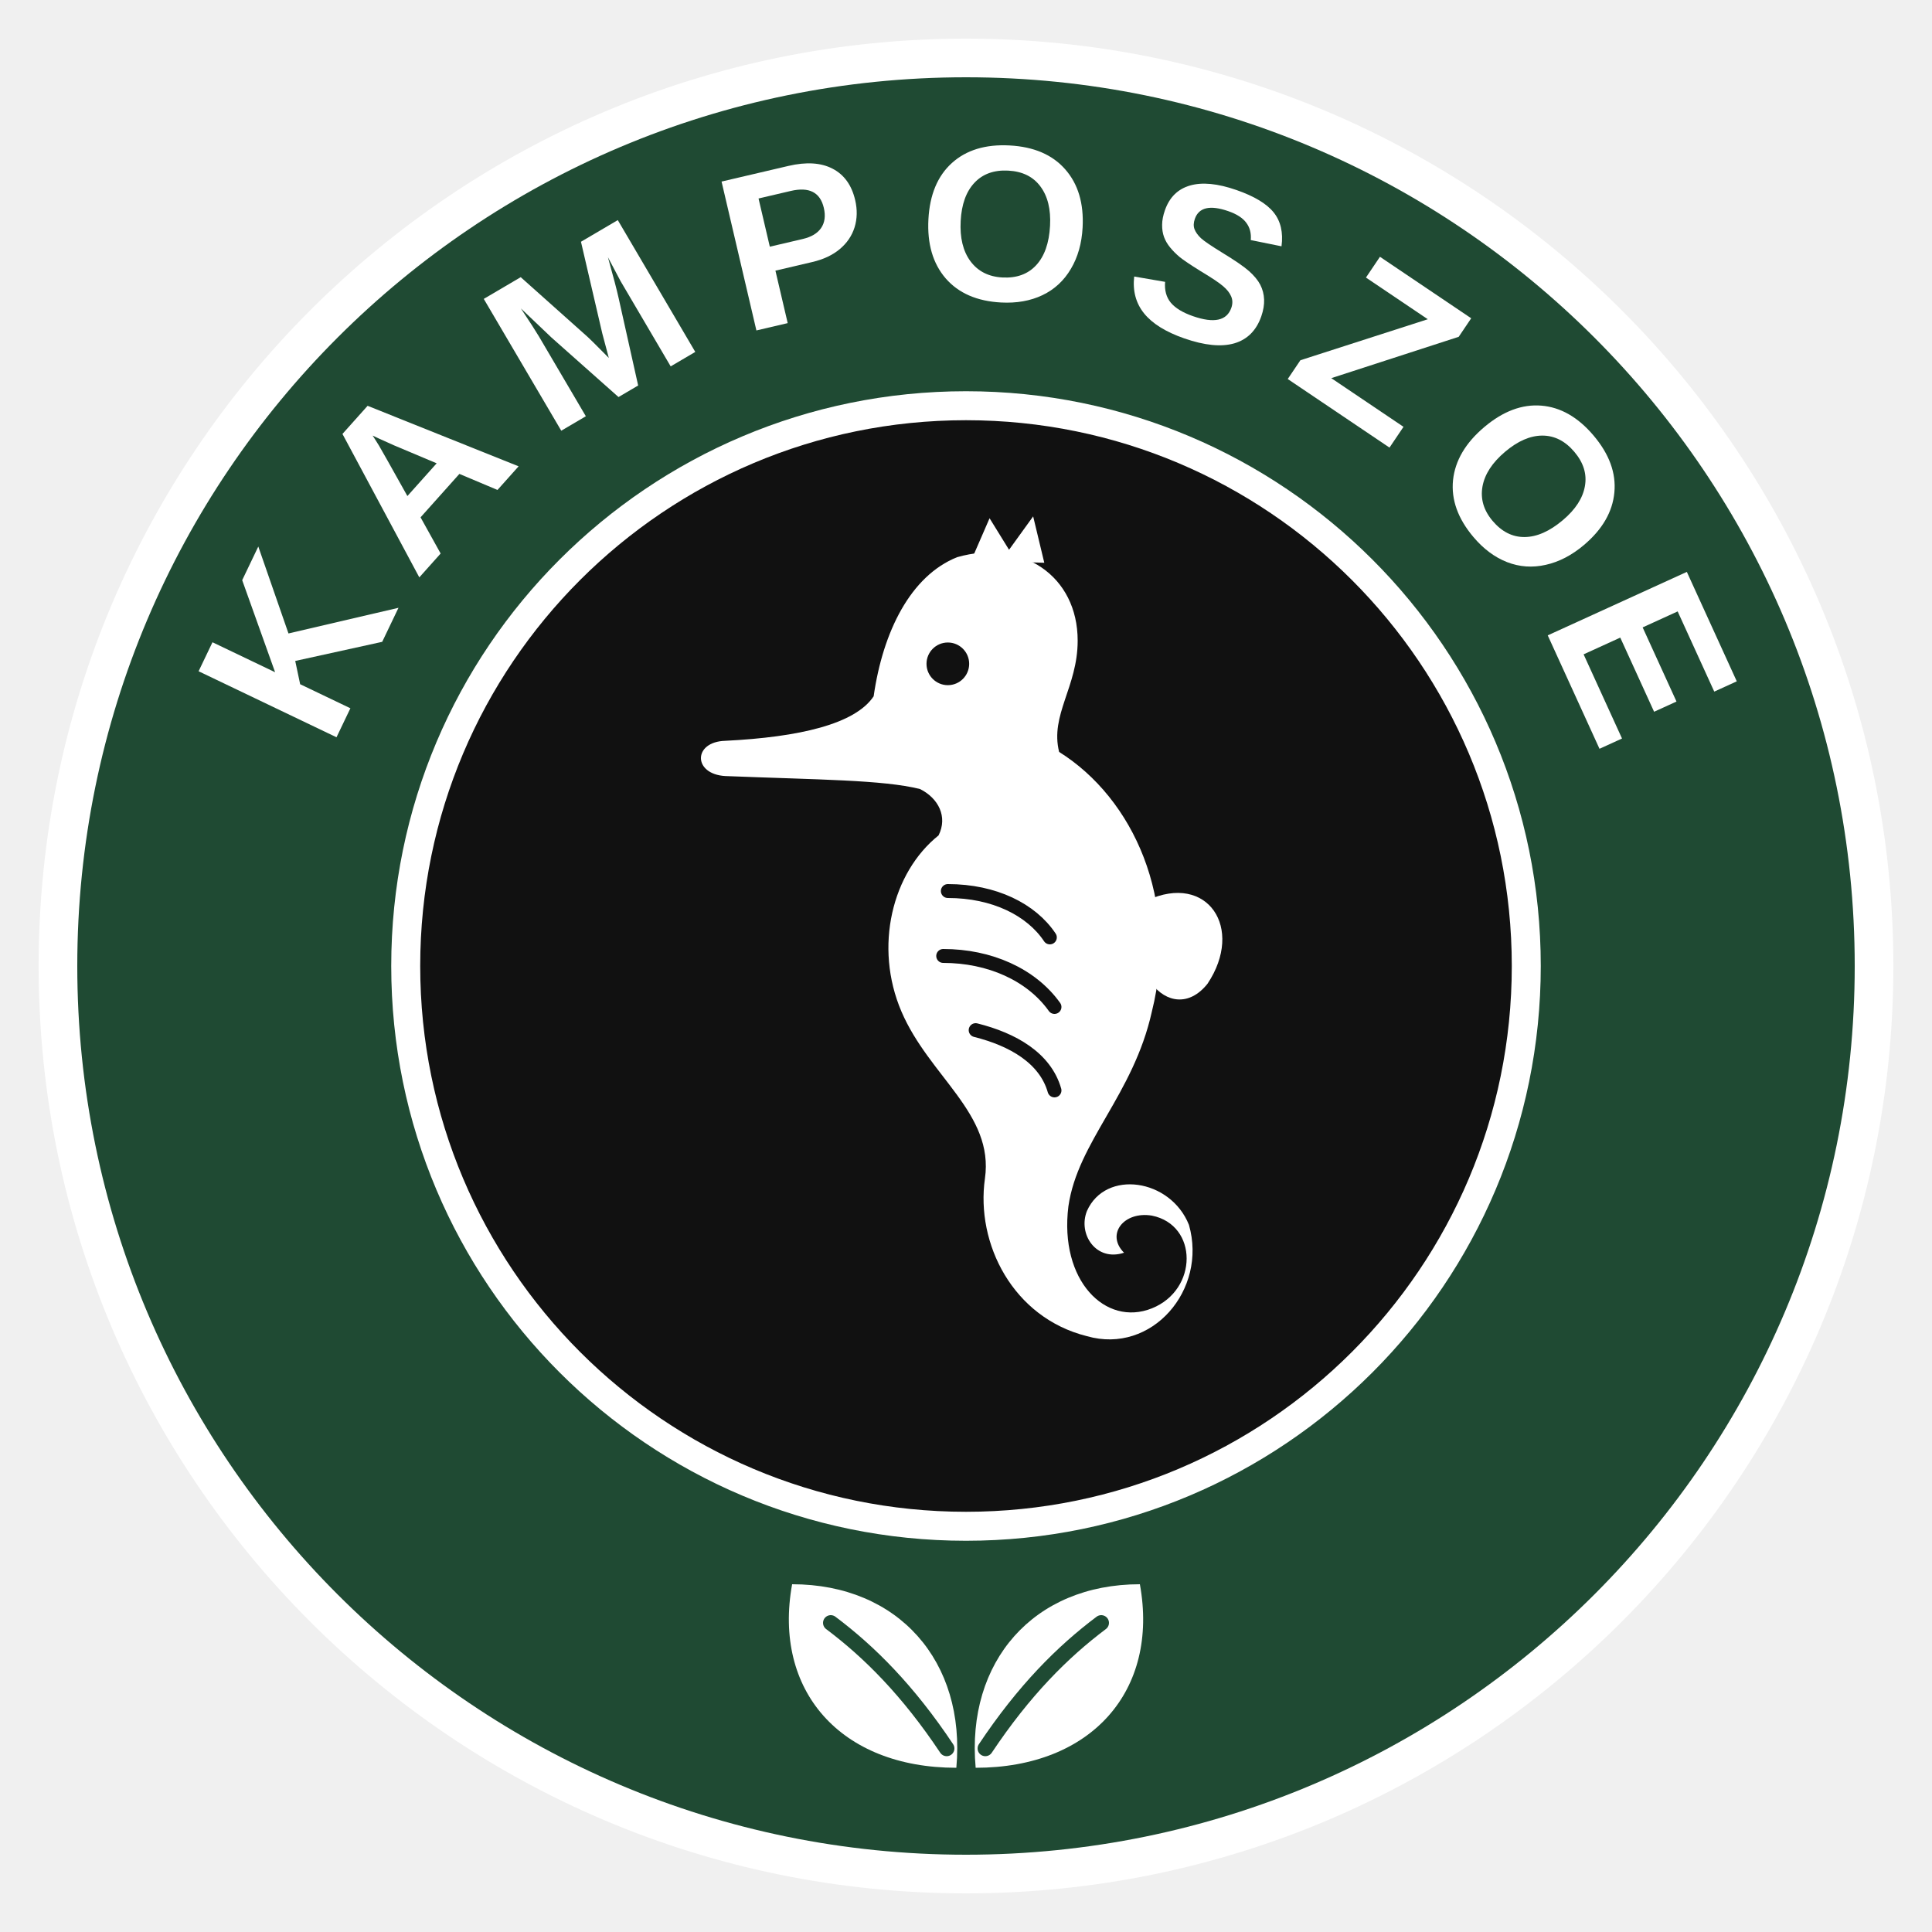
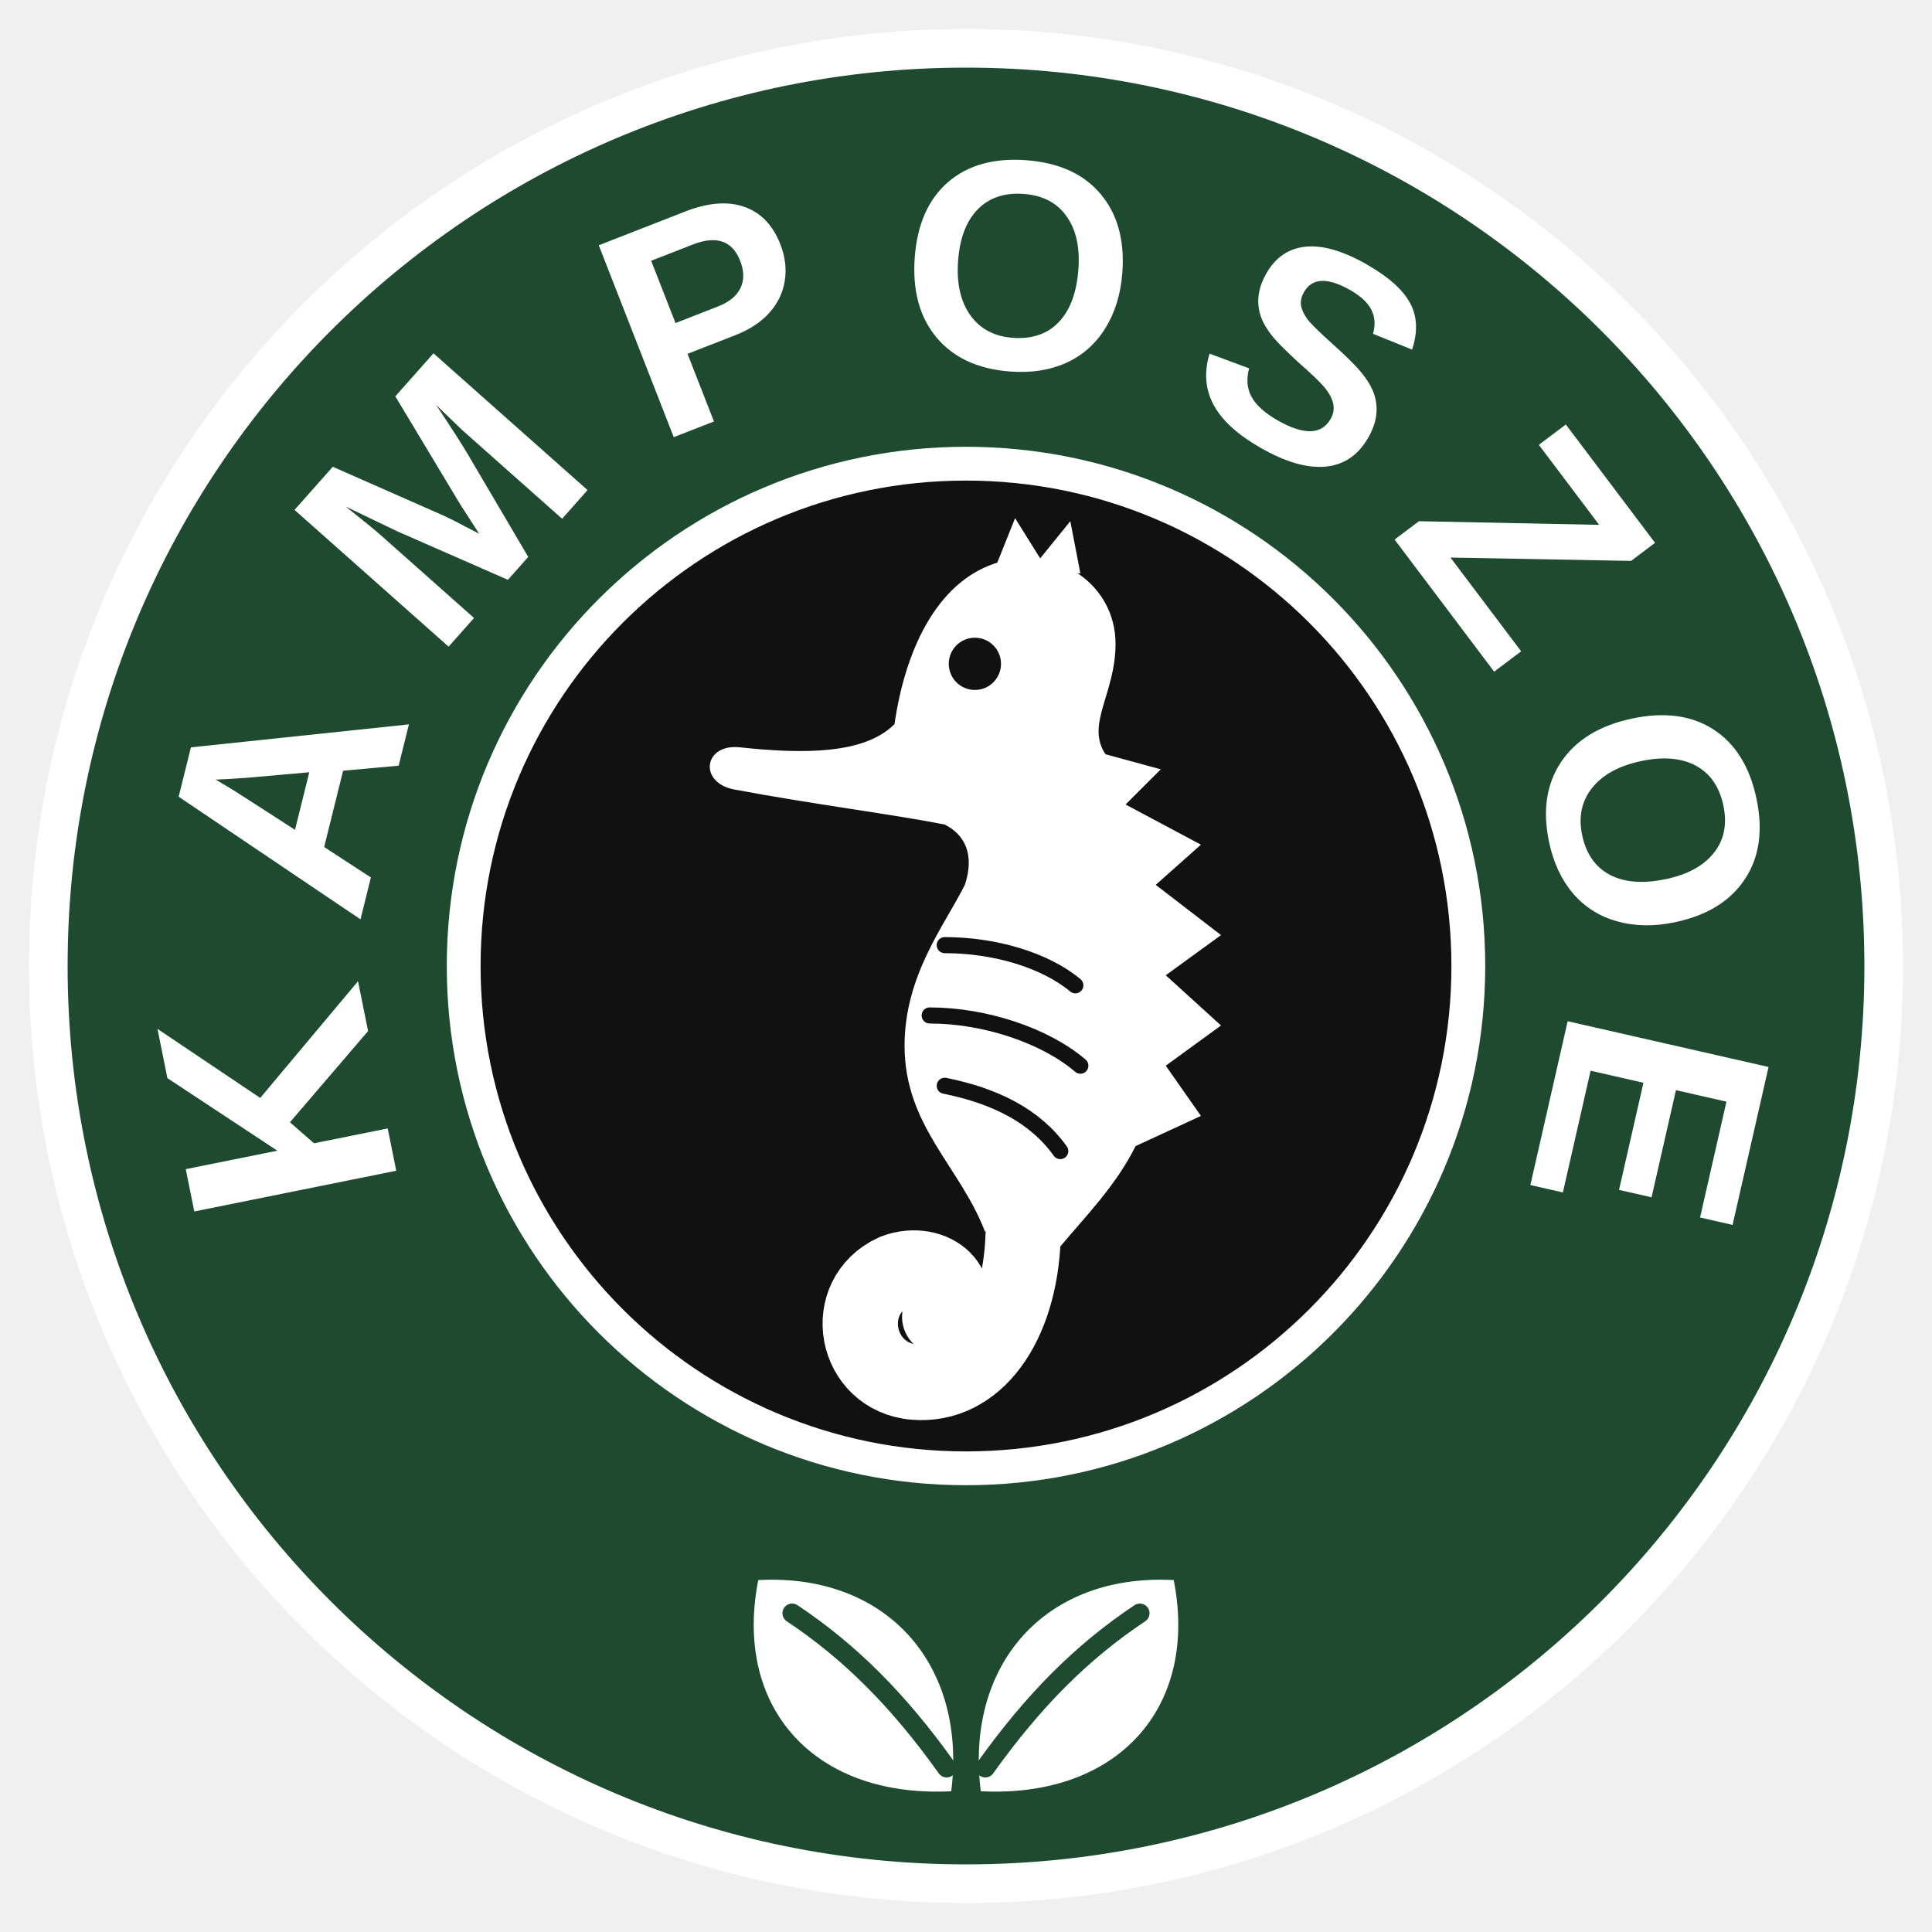
- <svg xmlns="http://www.w3.org/2000/svg" xmlns:xlink="http://www.w3.org/1999/xlink" viewBox="0 0 200 200">
-   <defs>
-     <g id="caballito">
-       <path d="M48 8 C55 6 61 10 61 17 C61 22 58 25 59 29 C67 34 72 45 69 57 C67 66 61 71 60 78 C59 86 64 91 69 89 C74 87 74 80 69 79 C66 78.5 64 81 66 83 C63 84 61 81 62 78.5 C64 74 71 75 73 80 C75 87 69 94 62 92 C54 90 50 82 51 75 C52 68 45 64 42 57 C39 50 41 42 46 38 C47 36 46 34 44 33 C40 32 33 32 23 31.6 C19.5 31.4 19.5 27.9 23 27.8 C31 27.4 37 26 39 23 C40 16 43 10 48 8 Z" fill="#fff" />
-       <path d="M68.5 45 C75 42 79 48 75 54 C73 56.5 70.5 56 69 54 Z" fill="#fff" />
-       <path d="M49.5 8.4 L51.5 3.8 L53.6 7.2 L56.2 3.6 L57.4 8.6 Z" fill="#fff" />
-       <circle cx="47" cy="19.5" r="2.3" fill="#111" />
-       <g fill="none" stroke="#111" stroke-width="1.5" stroke-linecap="round">
-         <path d="M47 44 C52 44 56 46 58 49" />
-         <path d="M46.5 51 C51.5 51 56 53 58.5 56.5" />
-         <path d="M50 59 C54 60 57.5 62 58.5 65.5" />
-       </g>
+ <svg xmlns="http://www.w3.org/2000/svg" viewBox="0 0 200 200">
+   <circle cx="100" cy="100" r="97" fill="#fff" />
+   <circle cx="100" cy="100" r="93" fill="#1e4a30" />
+   <circle cx="100" cy="100" r="52" fill="#111" stroke="#fff" stroke-width="3.5" />
+   <g fill="#fff" font-family="Arial Black, Arial, Helvetica, sans-serif" font-weight="900" font-size="31" text-anchor="middle">
+     <text x="39.22" y="112.26" transform="rotate(258.60 39.22 112.26)">K</text>
+     <text x="39.83" y="85.05" transform="rotate(283.95 39.83 85.05)">A</text>
+     <text x="53.63" y="58.84" transform="rotate(311.59 53.63 58.84)">M</text>
+     <text x="77.44" y="42.25" transform="rotate(338.66 77.44 42.25)">P</text>
+     <text x="104.65" y="38.17" transform="rotate(364.30 104.65 38.17)">O</text>
+     <text x="130.67" y="46.12" transform="rotate(389.65 130.67 46.12)">S</text>
+     <text x="149.51" y="62.68" transform="rotate(412.99 149.51 62.68)">Z</text>
+     <text x="160.66" y="87.17" transform="rotate(438.06 160.66 87.17)">O</text>
+     <text x="160.45" y="113.77" transform="rotate(462.83 160.45 113.77)">E</text>
+   </g>
+   <g transform="translate(51 50) scale(1.04)">
+     <path d="M50 8 C56 6 62 10 62 16 C62 21 59 24 61 27 L66.5 28.5 L63 32 L70.5 36 L66 40 L72.5 45 L67 49 L72.5 54 L67 58 L70.5 63 L64 66 C62 70 59 73 56.5 76 L49 74.5 C46.5 68 41 64 41 56 C41 49 45 44 47 40 C48 37 47 35 45 34 C40 33 32 32 24 30.5 C20.5 29.8 21 26 24.5 26.3 C31 27 37 27 40 24 C41 17 44 10 50 8 Z" fill="#fff" />
+     <path d="M50 8.5 L52 3.5 L54.5 7.5 L57.5 3.8 L58.5 9 Z" fill="#fff" />
+     <path d="M52.8 75 C52.5 84 48 90 42 89.5 C36 89 34.5 81 40 78.5 C44 77 47.5 80.5 44.5 83" fill="none" stroke="#fff" stroke-width="7.5" stroke-linecap="round" />
+     <circle cx="48" cy="18" r="2.6" fill="#111" />
+     <g fill="none" stroke="#111" stroke-width="1.6" stroke-linecap="round">
+       <path d="M45 46 C50 46 55 47.5 58 50" />
+       <path d="M43.5 53 C49 53 55 55 58.5 58" />
+       <path d="M45 60 C50 61 54 63 56.5 66.5" />
    </g>
-   </defs>
-   <circle cx="100" cy="100" r="96" fill="#fff" />
-   <circle cx="100" cy="100" r="92" fill="#1f4a33" />
-   <circle cx="100" cy="100" r="58" fill="#111" stroke="#fff" stroke-width="3" />
-   <g fill="#fff" font-family="Arial Black, Arial, Helvetica, sans-serif" font-weight="900" font-size="23" text-anchor="middle">
-     <text x="37.76" y="70.21" transform="rotate(-64.42 37.76 70.21)">K</text>
-     <text x="48.56" y="54.01" transform="rotate(-48.20 48.56 54.01)">A</text>
-     <text x="65.04" y="40.51" transform="rotate(-30.45 65.04 40.51)">M</text>
-     <text x="84.28" y="32.81" transform="rotate(-13.17 84.28 32.81)">P</text>
-     <text x="103.68" y="31.10" transform="rotate(3.06 103.68 31.10)">O</text>
-     <text x="122.68" y="34.83" transform="rotate(19.19 122.68 34.83)">S</text>
-     <text x="138.56" y="42.78" transform="rotate(33.98 138.56 42.78)">Z</text>
-     <text x="152.72" y="55.48" transform="rotate(49.82 152.72 55.48)">O</text>
-     <text x="162.77" y="71.36" transform="rotate(65.47 162.77 71.36)">E</text>
  </g>
-   <use xlink:href="#caballito" transform="translate(53 50) scale(0.96)" />
-   <g fill="#fff">
-     <path d="M99 183 C87 183 80 175 82 164 C93 164 100 172 99 183 Z" />
-     <path d="M101 183 C113 183 120 175 118 164 C107 164 100 172 101 183 Z" />
+   <g fill="#fff" stroke="#1e4a30" stroke-width="1.2">
+     <path d="M99 186 C84 187 75 177 78 163 C92 162 101 172 99 186 Z" />
+     <path d="M101 186 C116 187 125 177 122 163 C108 162 99 172 101 186 Z" />
  </g>
-   <g fill="none" stroke="#1f4a33" stroke-width="1.6" stroke-linecap="round">
-     <path d="M98 181 C94 175 90 171 86 168" />
-     <path d="M102 181 C106 175 110 171 114 168" />
+   <g fill="none" stroke="#1e4a30" stroke-width="2" stroke-linecap="round">
+     <path d="M98 183 C93 176 88 171 82 167" />
+     <path d="M102 183 C107 176 112 171 118 167" />
  </g>
</svg>
